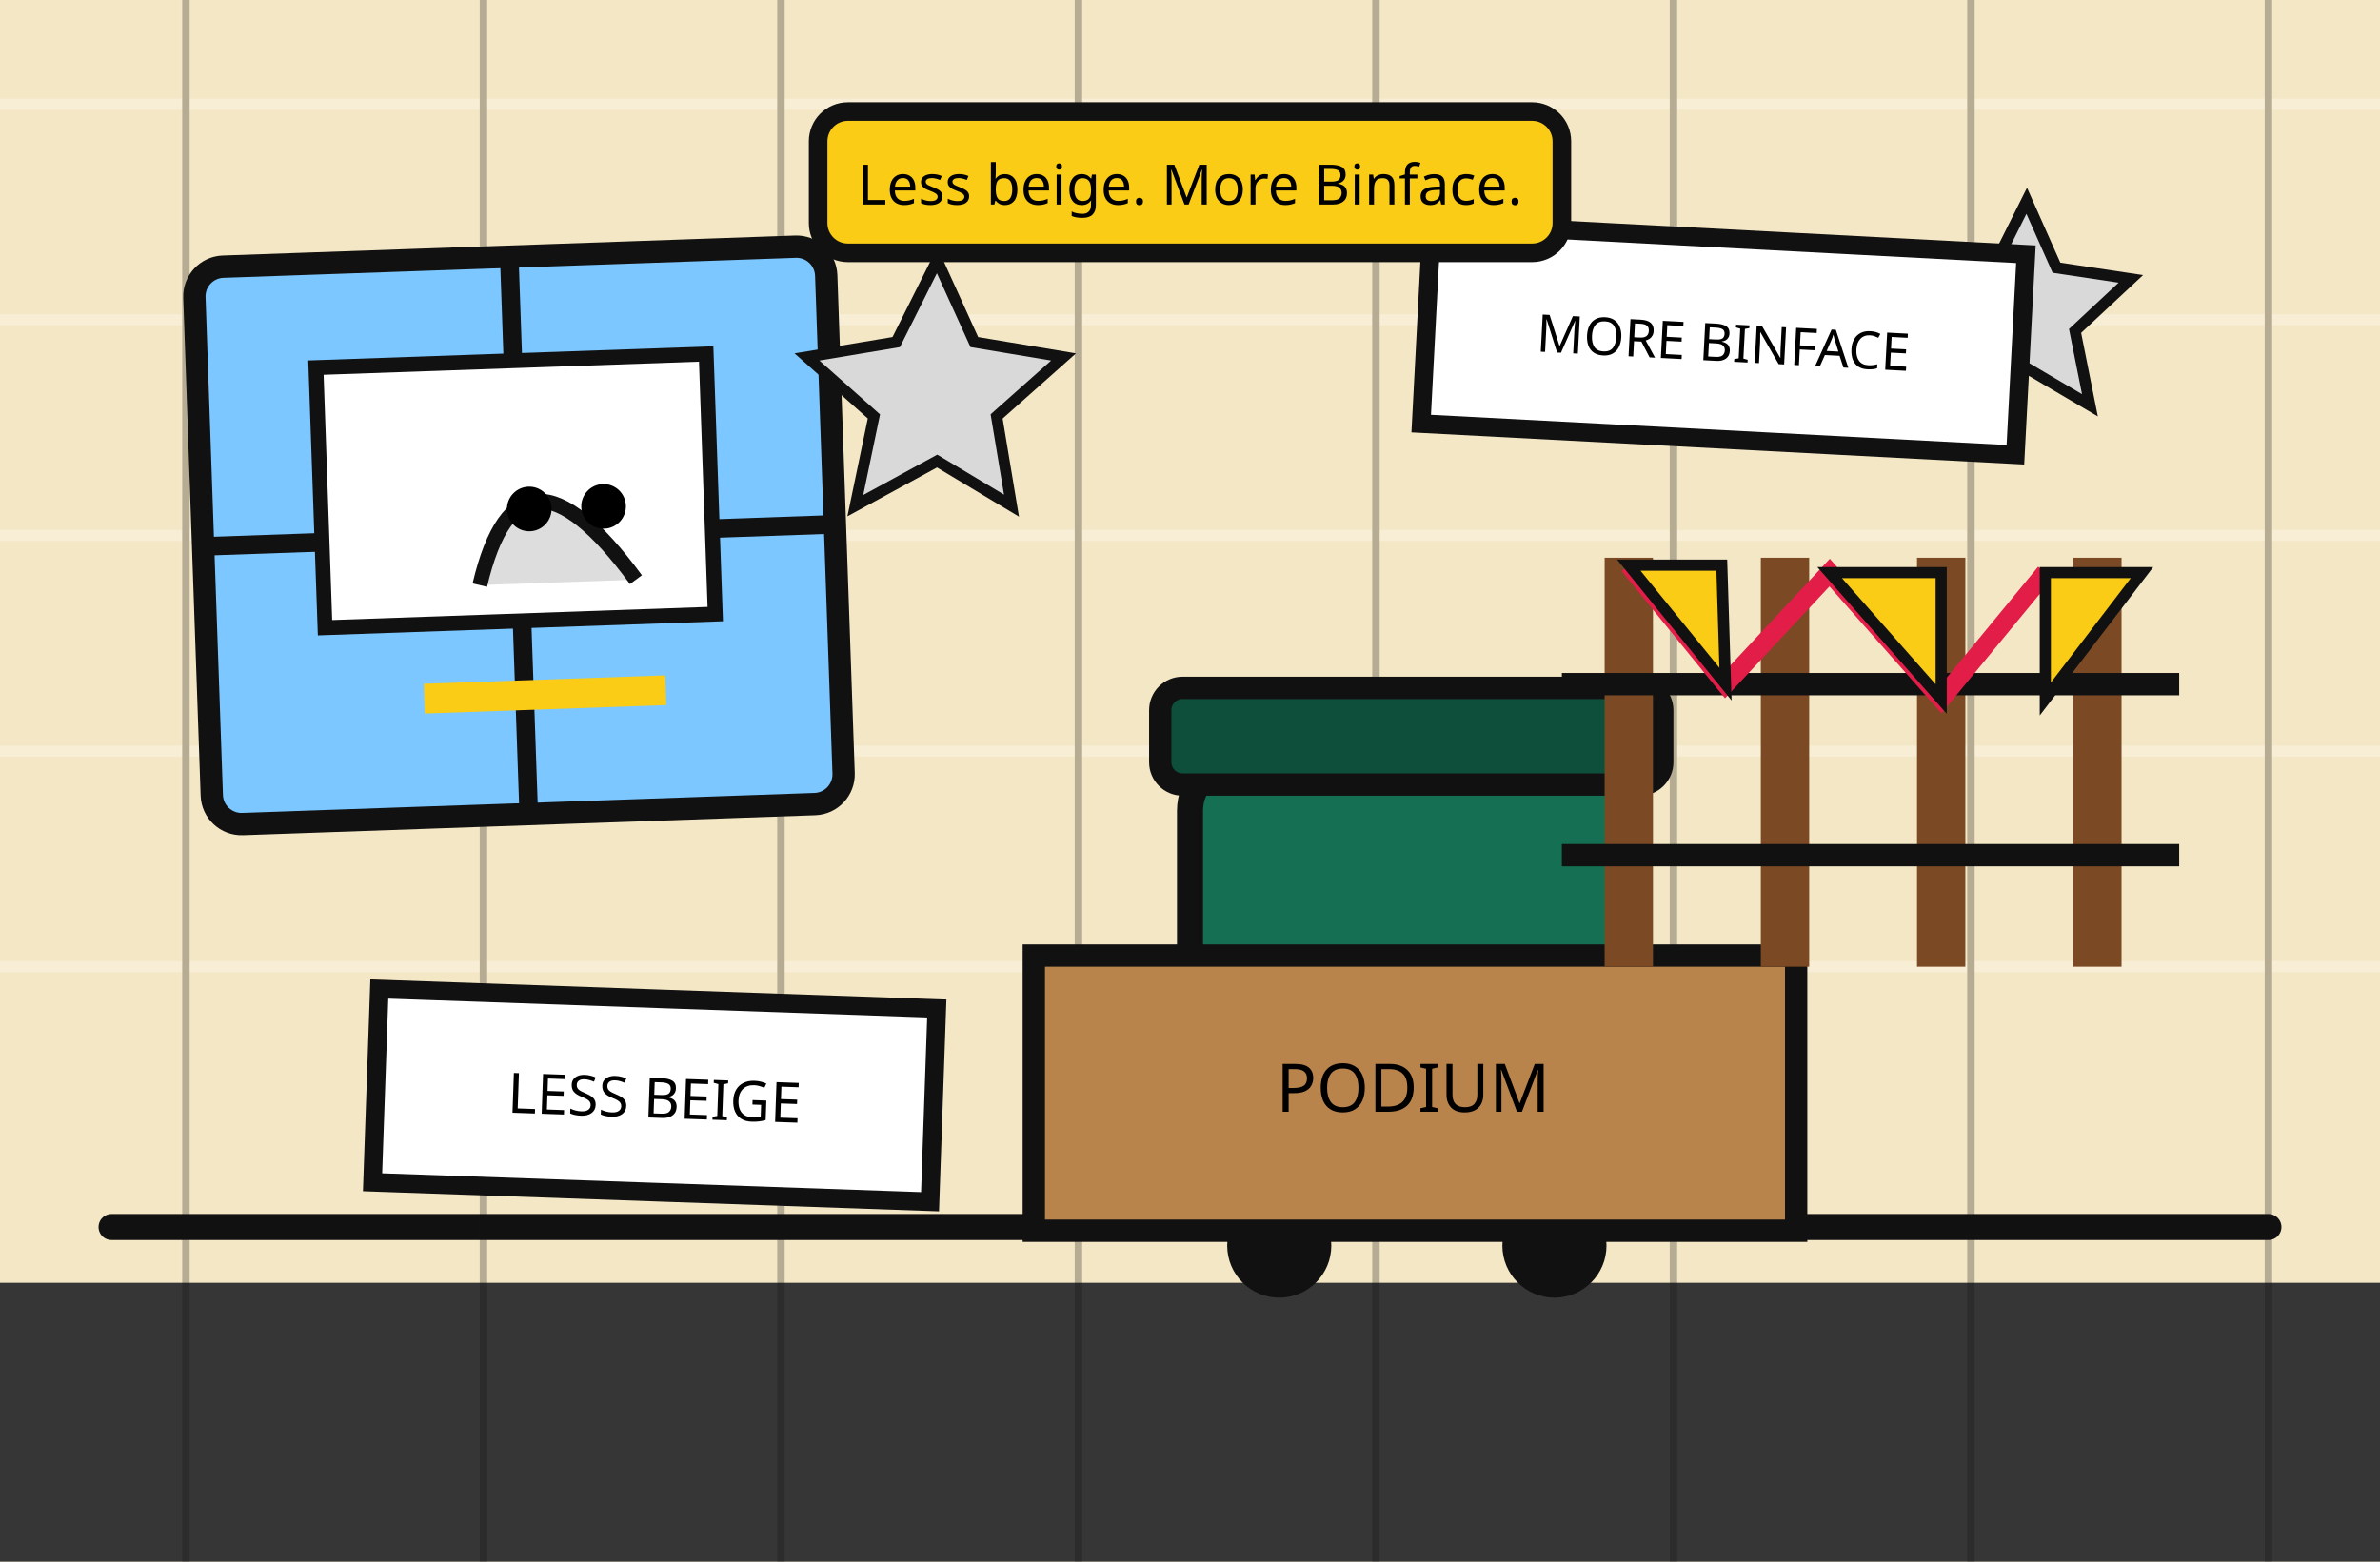
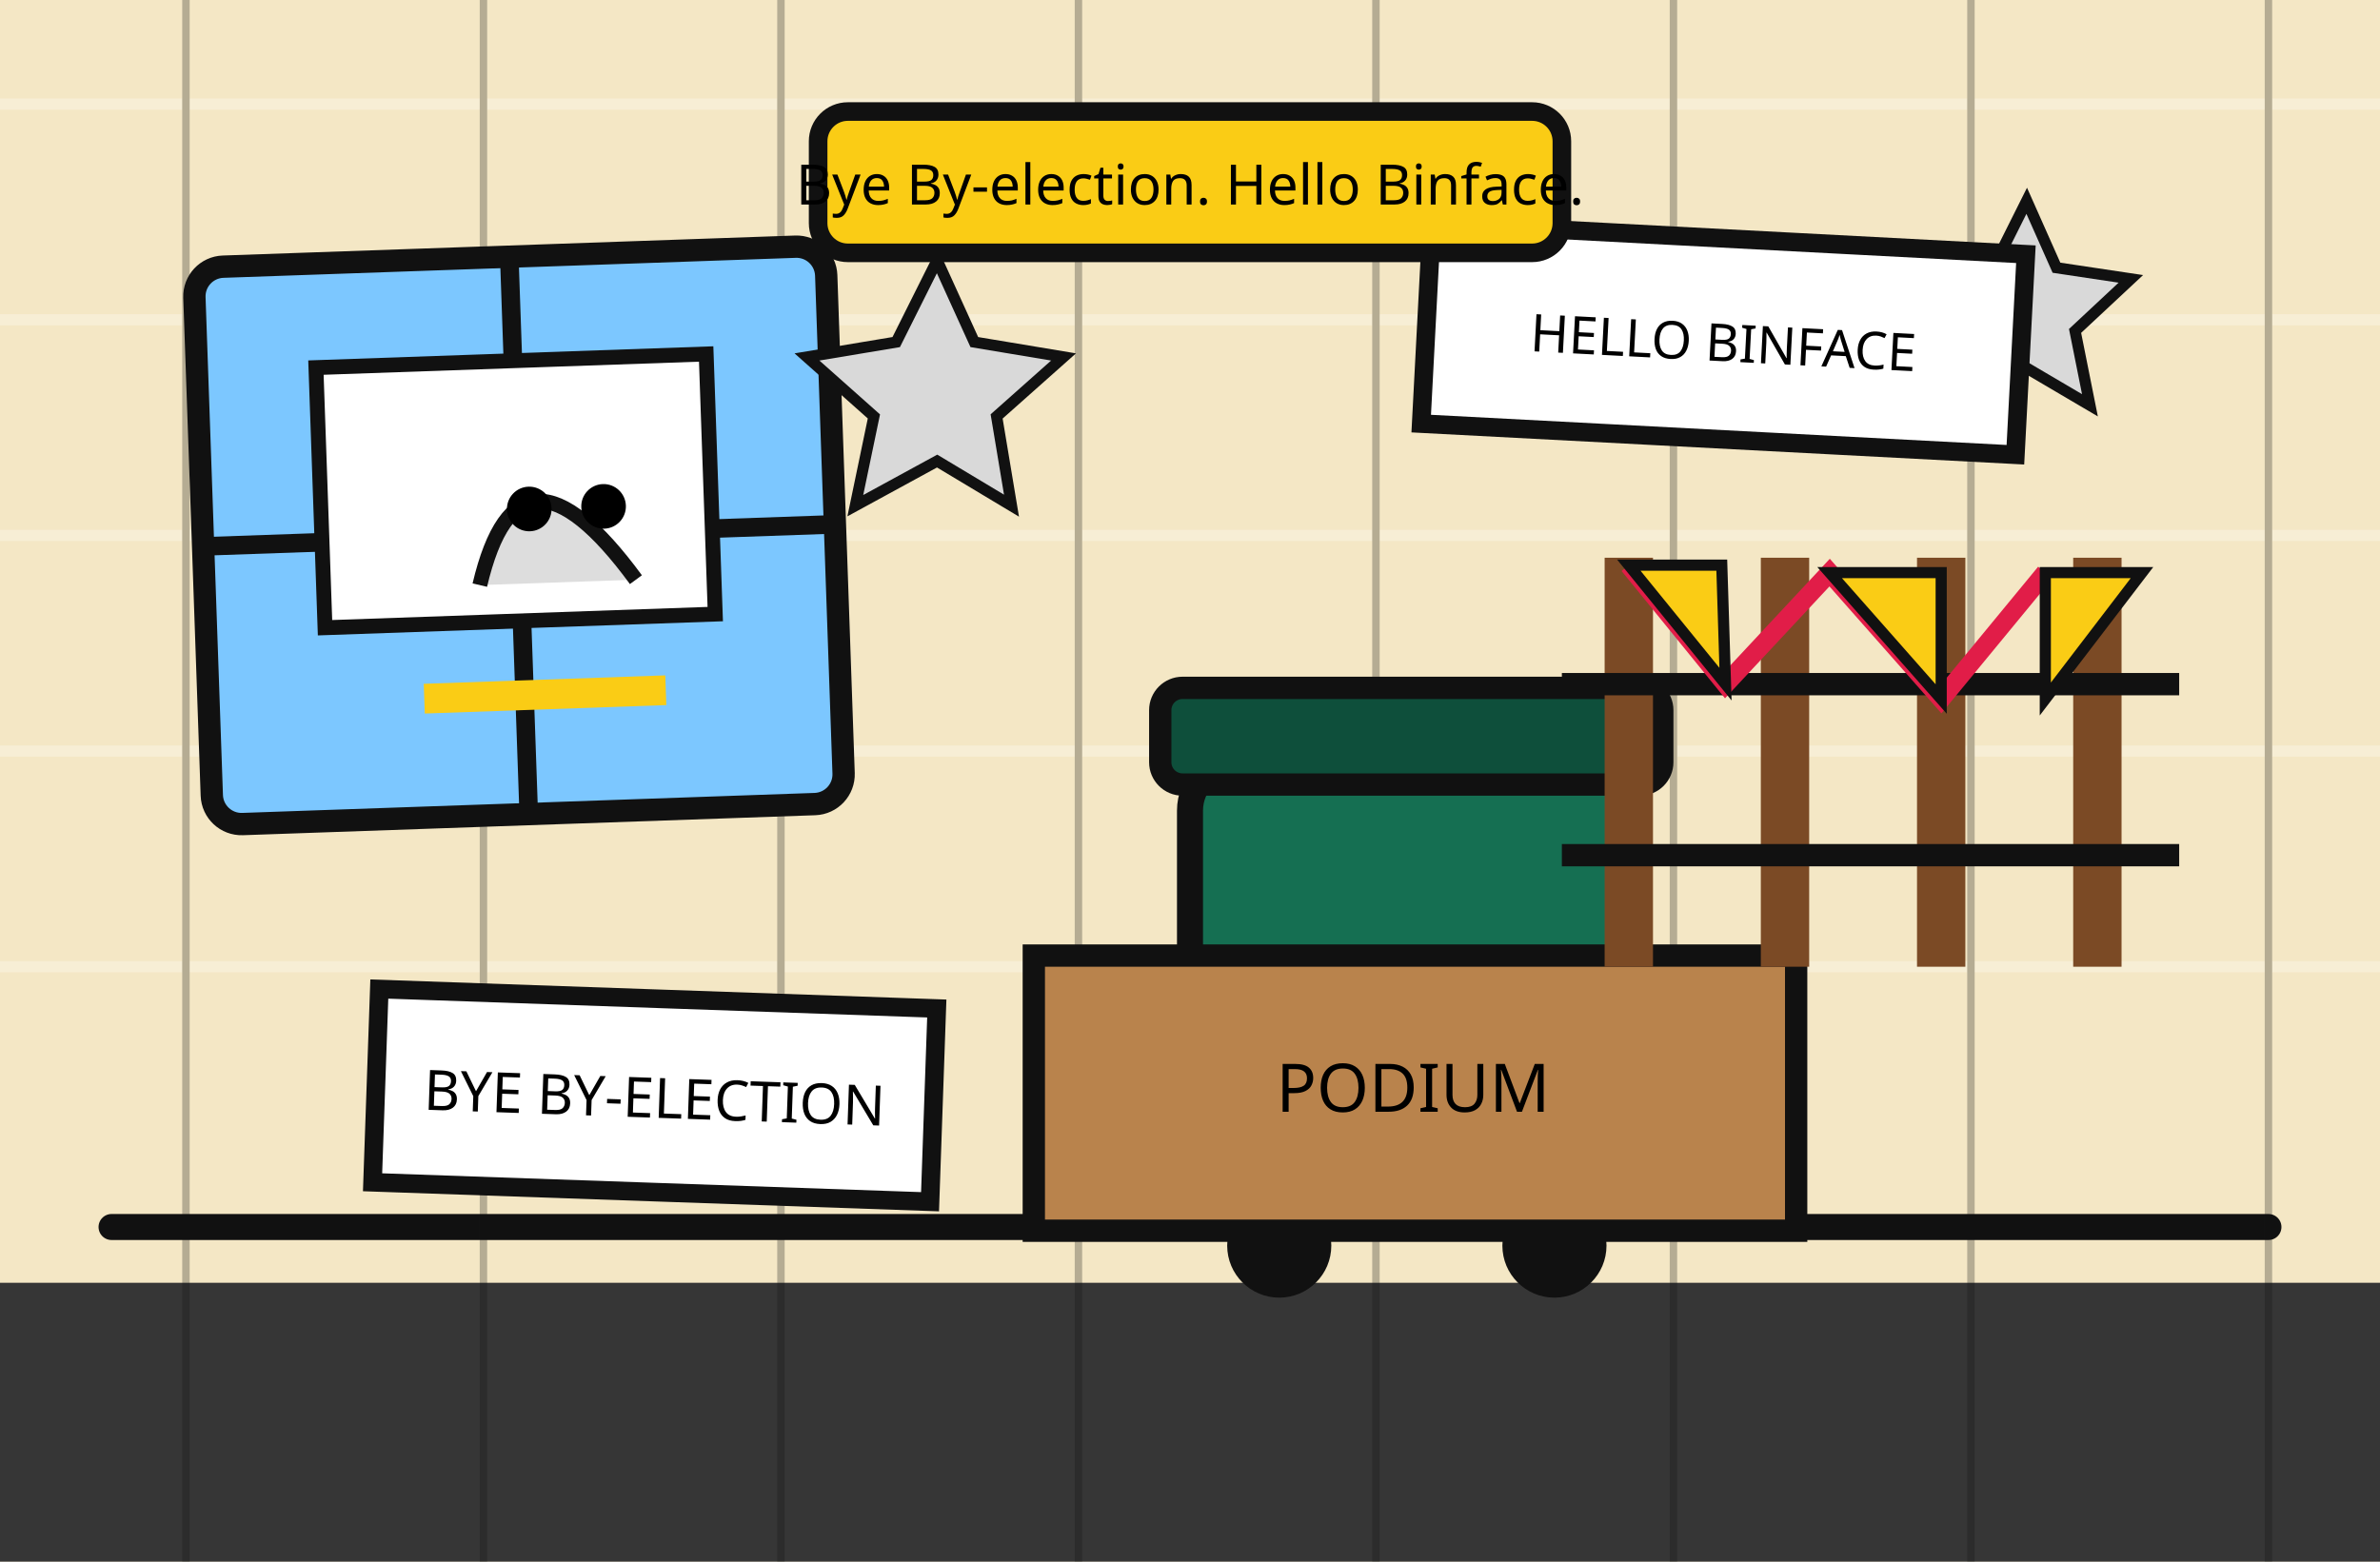
<svg xmlns="http://www.w3.org/2000/svg" viewBox="0 0 640 420" role="img">
  <rect width="640" height="420" fill="#f4e7c5" />
  <path d="M0 345h640v75H0z" fill="#363636" />
  <path d="M30 330h580" stroke="#111" stroke-width="7" stroke-linecap="round" />
  <g opacity=".28">
    <path d="M0 28h640M0 86h640M0 144h640M0 202h640M0 260h640" stroke="#fff" stroke-width="3" />
    <path d="M50 0v420M130 0v420M210 0v420M290 0v420M370 0v420M450 0v420M530 0v420M610 0v420" stroke="#111" stroke-width="2" />
  </g>
  <g transform="translate(52 72) rotate(-2)">
    <rect x="0" y="0" width="170" height="150" rx="8" fill="#7cc7ff" stroke="#111" stroke-width="6" />
    <path d="M85 0v150M0 75h170" stroke="#111" stroke-width="5" />
    <rect x="32" y="28" width="105" height="70" fill="#fff" stroke="#111" stroke-width="4" />
    <path d="M74 88q12-44 42 0" fill="#ddd" stroke="#111" stroke-width="4" />
    <circle cx="88" cy="68" r="6" />
    <circle cx="108" cy="68" r="6" />
    <path d="M58 118h65" stroke="#facc15" stroke-width="8" />
  </g>
  <g transform="translate(320 185)">
    <rect x="0" y="20" width="118" height="120" rx="13" fill="#156f52" stroke="#111" stroke-width="7" />
    <rect x="-8" y="0" width="135" height="26" rx="6" fill="#0e4f3b" stroke="#111" stroke-width="6" />
    <circle cx="24" cy="150" r="14" fill="#111" />
    <circle cx="98" cy="150" r="14" fill="#111" />
    <rect x="-42" y="72" width="205" height="74" fill="#b9834c" stroke="#111" stroke-width="6" />
    <text x="60" y="114" text-anchor="middle" font-family="Arial Black" font-size="18">PODIUM</text>
  </g>
  <g transform="translate(438 130)">
    <path d="M0 130V20M42 130V20M84 130V20M126 130V20" stroke="#7b4a25" stroke-width="13" />
    <path d="M-18 54h166M-18 100h166" stroke="#111" stroke-width="6" />
    <path d="M0 22l26 32 28-30 30 34 28-34" fill="none" stroke="#e11d48" stroke-width="5" />
    <path d="M0 22l25 0 1 32zM54 24l30 0v34zM112 24l26 0-26 34z" fill="#facc15" stroke="#111" stroke-width="3" />
  </g>
  <g fill="#d9d9d9" stroke="#111" stroke-width="3">
    <path d="M252 70l10 22 24 4-18 16 4 24-20-12-22 12 5-24-18-16 24-4z" />
    <path d="M545 54l8 18 20 3-15 14 4 20-17-10-18 10 4-20-15-14 20-3z" />
  </g>
  <g transform="translate(102 266) rotate(2)">
    <rect width="150" height="52" fill="#fff" stroke="#111" stroke-width="5" />
-     <text x="75" y="32" text-anchor="middle" font-family="Arial Black" font-size="15">LESS BEIGE</text>
+     <text x="75" y="32" text-anchor="middle" font-family="Arial Black" font-size="15">BYE BY-ELECTION</text>
  </g>
  <g transform="translate(385 60) rotate(3)">
    <rect width="160" height="54" fill="#fff" stroke="#111" stroke-width="5" />
-     <text x="80" y="33" text-anchor="middle" font-family="Arial Black" font-size="14">MORE BINFACE</text>
+     <text x="80" y="33" text-anchor="middle" font-family="Arial Black" font-size="14">HELLO BINFACE</text>
  </g>
  <g transform="translate(220 30)">
    <rect width="200" height="38" rx="8" fill="#facc15" stroke="#111" stroke-width="5" />
-     <text x="100" y="25" text-anchor="middle" font-family="Arial Black" font-size="15">Less beige. More Binface.</text>
+     <text x="100" y="25" text-anchor="middle" font-family="Arial Black" font-size="15">Bye By-election. Hello Binface.</text>
  </g>
</svg>
